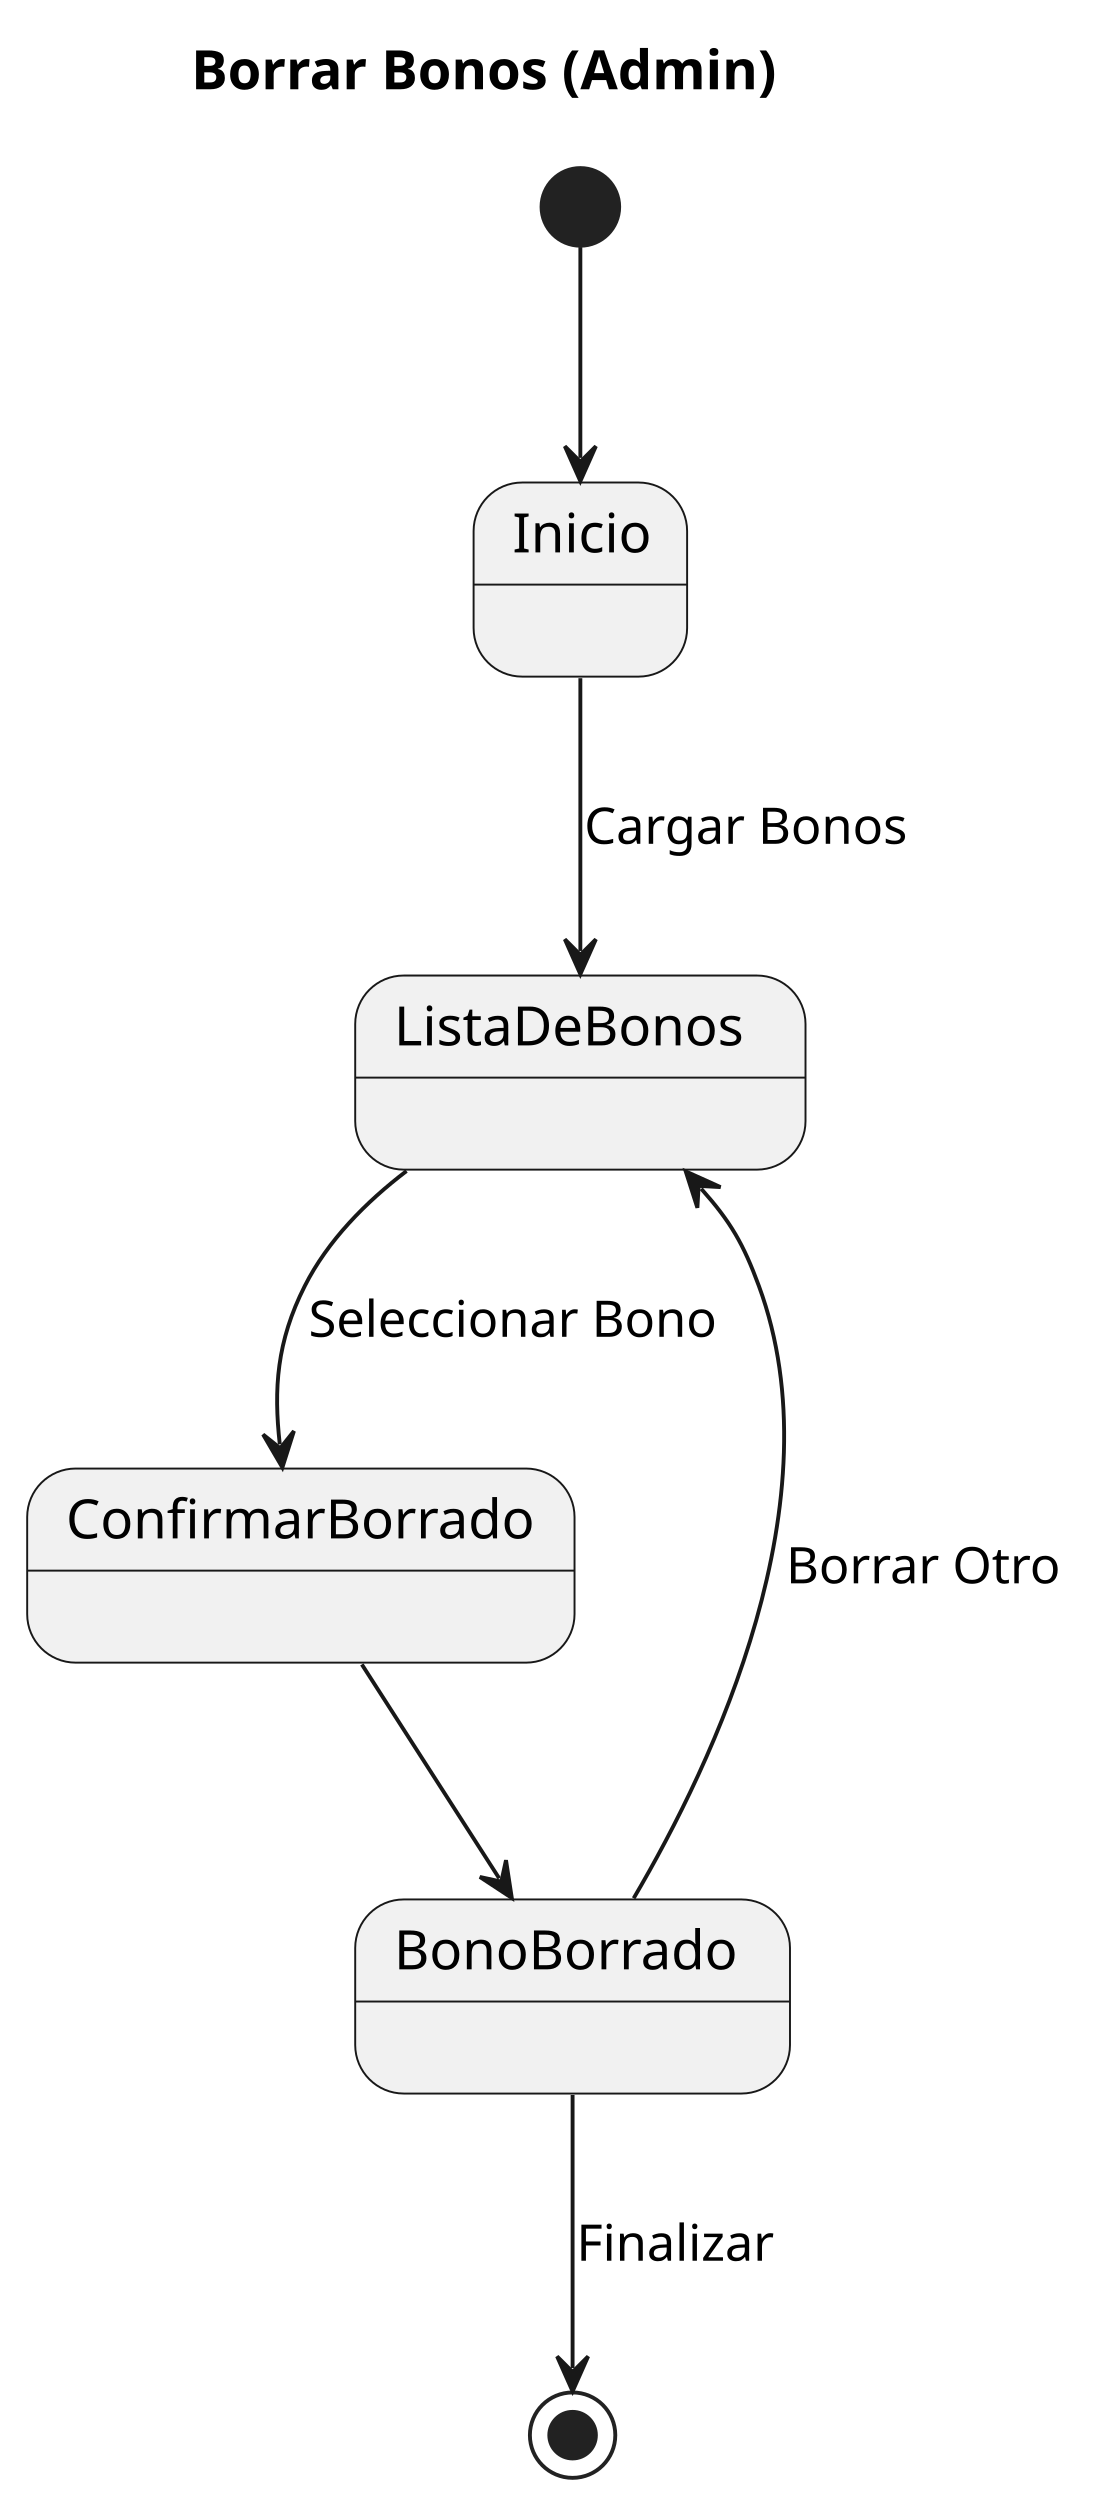
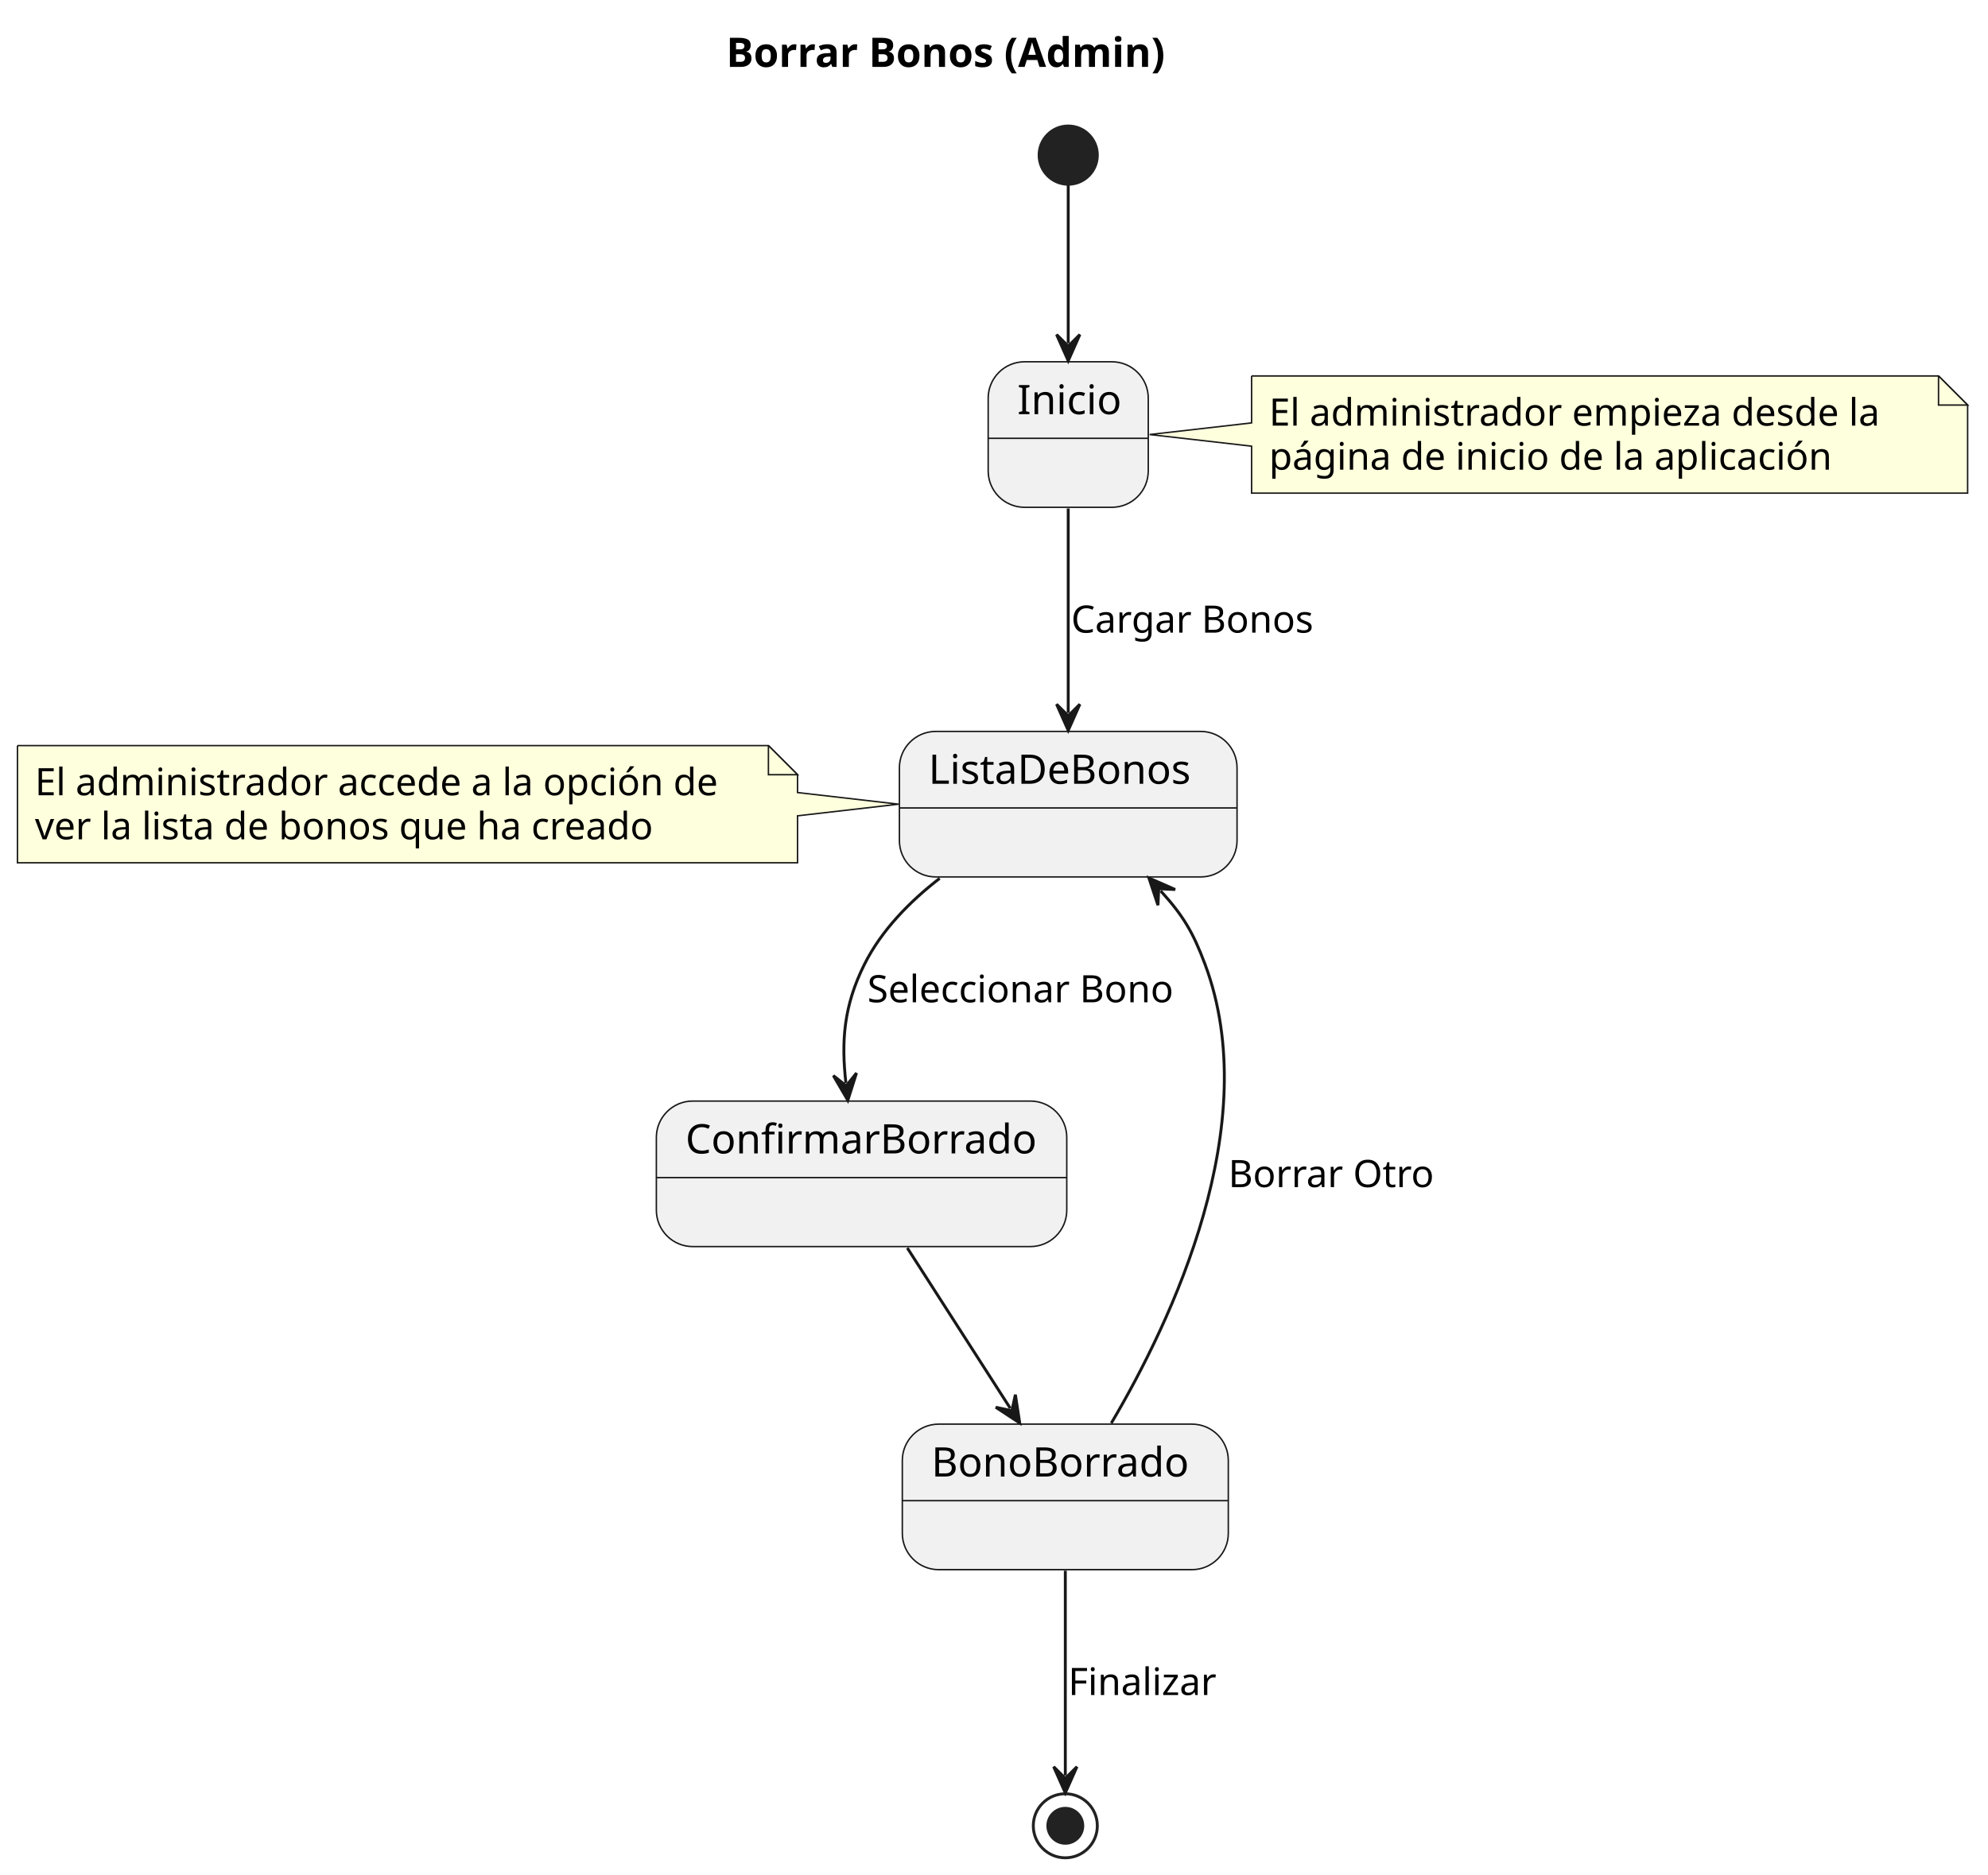
- <svg xmlns="http://www.w3.org/2000/svg" contentStyleType="text/css" height="644px" preserveAspectRatio="none" style="width:282px;height:644px;background:#FFFFFF;" version="1.1" viewBox="0 0 282 644" width="282px" zoomAndPan="magnify">
+ <svg xmlns="http://www.w3.org/2000/svg" contentStyleType="text/css" height="644px" preserveAspectRatio="none" style="width:683px;height:644px;background:#FFFFFF;" version="1.1" viewBox="0 0 683 644" width="683px" zoomAndPan="magnify">
  <defs />
  <g>
-     <text fill="#000000" font-family="sans-serif" font-size="14" font-weight="bold" lengthAdjust="spacing" textLength="170" x="49.25" y="22.995">Borrar Bonos (Admin)</text>
-     <ellipse cx="149.5" cy="53.297" fill="#222222" rx="10" ry="10" style="stroke:#222222;stroke-width:1.0;" />
+     <text fill="#000000" font-family="sans-serif" font-size="14" font-weight="bold" lengthAdjust="spacing" textLength="170" x="249.5" y="22.995">Borrar Bonos (Admin)</text>
+     <ellipse cx="367" cy="53.297" fill="#222222" rx="10" ry="10" style="stroke:#222222;stroke-width:1.0;" />
    <g id="Inicio">
-       <rect fill="#F1F1F1" height="50" rx="12.5" ry="12.5" style="stroke:#181818;stroke-width:0.5;" width="55" x="122" y="124.297" />
-       <line style="stroke:#181818;stroke-width:0.5;" x1="122" x2="177" y1="150.594" y2="150.594" />
-       <text fill="#000000" font-family="sans-serif" font-size="14" lengthAdjust="spacing" textLength="35" x="132" y="142.292">Inicio</text>
+       <rect fill="#F1F1F1" height="50" rx="12.5" ry="12.5" style="stroke:#181818;stroke-width:0.5;" width="55" x="339.5" y="124.297" />
+       <line style="stroke:#181818;stroke-width:0.5;" x1="339.5" x2="394.5" y1="150.594" y2="150.594" />
+       <text fill="#000000" font-family="sans-serif" font-size="14" lengthAdjust="spacing" textLength="35" x="349.5" y="142.292">Inicio</text>
+     </g>
+     <g id="elem_GMN5">
+       <path d="M430,129.167 L430,145.297 L394.97,149.297 L430,153.297 L430,169.433 A0,0 0 0 0 430,169.433 L676,169.433 A0,0 0 0 0 676,169.433 L676,139.167 L666,129.167 L430,129.167 A0,0 0 0 0 430,129.167 " fill="#FEFFDD" style="stroke:#181818;stroke-width:0.5;" />
+       <path d="M666,129.167 L666,139.167 L676,139.167 L666,129.167 " fill="#FEFFDD" style="stroke:#181818;stroke-width:0.5;" />
+       <text fill="#000000" font-family="sans-serif" font-size="13" lengthAdjust="spacing" textLength="221" x="436" y="146.234">El administrador empieza desde la</text>
+       <text fill="#000000" font-family="sans-serif" font-size="13" lengthAdjust="spacing" textLength="201" x="436" y="161.367">página de inicio de la aplicación</text>
    </g>
    <g id="ListaDeBonos">
-       <rect fill="#F1F1F1" height="50" rx="12.5" ry="12.5" style="stroke:#181818;stroke-width:0.5;" width="116" x="91.5" y="251.297" />
-       <line style="stroke:#181818;stroke-width:0.5;" x1="91.5" x2="207.5" y1="277.594" y2="277.594" />
-       <text fill="#000000" font-family="sans-serif" font-size="14" lengthAdjust="spacing" textLength="96" x="101.5" y="269.292">ListaDeBonos</text>
+       <rect fill="#F1F1F1" height="50" rx="12.5" ry="12.5" style="stroke:#181818;stroke-width:0.5;" width="116" x="309" y="251.297" />
+       <line style="stroke:#181818;stroke-width:0.5;" x1="309" x2="425" y1="277.594" y2="277.594" />
+       <text fill="#000000" font-family="sans-serif" font-size="14" lengthAdjust="spacing" textLength="96" x="319" y="269.292">ListaDeBonos</text>
    </g>
    <g id="ConfirmarBorrado">
-       <rect fill="#F1F1F1" height="50" rx="12.5" ry="12.5" style="stroke:#181818;stroke-width:0.5;" width="141" x="7" y="378.297" />
-       <line style="stroke:#181818;stroke-width:0.5;" x1="7" x2="148" y1="404.594" y2="404.594" />
-       <text fill="#000000" font-family="sans-serif" font-size="14" lengthAdjust="spacing" textLength="121" x="17" y="396.292">ConfirmarBorrado</text>
+       <rect fill="#F1F1F1" height="50" rx="12.5" ry="12.5" style="stroke:#181818;stroke-width:0.5;" width="141" x="225.5" y="378.297" />
+       <line style="stroke:#181818;stroke-width:0.5;" x1="225.5" x2="366.5" y1="404.594" y2="404.594" />
+       <text fill="#000000" font-family="sans-serif" font-size="14" lengthAdjust="spacing" textLength="121" x="235.5" y="396.292">ConfirmarBorrado</text>
+     </g>
+     <g id="elem_GMN12">
+       <path d="M6,256.167 L6,296.433 A0,0 0 0 0 6,296.433 L274,296.433 A0,0 0 0 0 274,296.433 L274,280.297 L308.72,276.297 L274,272.297 L274,266.167 L264,256.167 L6,256.167 A0,0 0 0 0 6,256.167 " fill="#FEFFDD" style="stroke:#181818;stroke-width:0.5;" />
+       <path d="M264,256.167 L264,266.167 L274,266.167 L264,256.167 " fill="#FEFFDD" style="stroke:#181818;stroke-width:0.5;" />
+       <text fill="#000000" font-family="sans-serif" font-size="13" lengthAdjust="spacing" textLength="247" x="12" y="273.234">El administrador accede a la opción de</text>
+       <text fill="#000000" font-family="sans-serif" font-size="13" lengthAdjust="spacing" textLength="224" x="12" y="288.367">ver la lista de bonos que ha creado</text>
    </g>
    <g id="BonoBorrado">
-       <rect fill="#F1F1F1" height="50" rx="12.5" ry="12.5" style="stroke:#181818;stroke-width:0.5;" width="112" x="91.5" y="489.297" />
-       <line style="stroke:#181818;stroke-width:0.5;" x1="91.5" x2="203.5" y1="515.594" y2="515.594" />
-       <text fill="#000000" font-family="sans-serif" font-size="14" lengthAdjust="spacing" textLength="92" x="101.5" y="507.292">BonoBorrado</text>
+       <rect fill="#F1F1F1" height="50" rx="12.5" ry="12.5" style="stroke:#181818;stroke-width:0.5;" width="112" x="310" y="489.297" />
+       <line style="stroke:#181818;stroke-width:0.5;" x1="310" x2="422" y1="515.594" y2="515.594" />
+       <text fill="#000000" font-family="sans-serif" font-size="14" lengthAdjust="spacing" textLength="92" x="320" y="507.292">BonoBorrado</text>
    </g>
-     <ellipse cx="147.5" cy="627.297" fill="none" rx="11" ry="11" style="stroke:#222222;stroke-width:1.0;" />
-     <ellipse cx="147.5" cy="627.297" fill="#222222" rx="6" ry="6" style="stroke:#222222;stroke-width:1.0;" />
+     <ellipse cx="366" cy="627.297" fill="none" rx="11" ry="11" style="stroke:#222222;stroke-width:1.0;" />
+     <ellipse cx="366" cy="627.297" fill="#222222" rx="6" ry="6" style="stroke:#222222;stroke-width:1.0;" />
    <g id="link_*start*_Inicio">
-       <path d="M149.5,63.657 C149.5,77.587 149.5,98.247 149.5,117.947 " fill="none" id="*start*-to-Inicio" style="stroke:#181818;stroke-width:1.0;" />
-       <polygon fill="#181818" points="149.5,123.947,153.5,114.947,149.5,118.947,145.5,114.947,149.5,123.947" style="stroke:#181818;stroke-width:1.0;" />
+       <path d="M367,63.657 C367,77.587 367,98.247 367,117.947 " fill="none" id="*start*-to-Inicio" style="stroke:#181818;stroke-width:1.0;" />
+       <polygon fill="#181818" points="367,123.947,371,114.947,367,118.947,363,114.947,367,123.947" style="stroke:#181818;stroke-width:1.0;" />
    </g>
    <g id="link_Inicio_ListaDeBonos">
-       <path d="M149.5,174.697 C149.5,196.717 149.5,222.957 149.5,244.957 " fill="none" id="Inicio-to-ListaDeBonos" style="stroke:#181818;stroke-width:1.0;" />
-       <polygon fill="#181818" points="149.5,250.957,153.5,241.957,149.5,245.957,145.5,241.957,149.5,250.957" style="stroke:#181818;stroke-width:1.0;" />
-       <text fill="#000000" font-family="sans-serif" font-size="13" lengthAdjust="spacing" textLength="87" x="150.5" y="217.364">Cargar Bonos</text>
+       <path d="M367,174.697 C367,196.717 367,222.957 367,244.957 " fill="none" id="Inicio-to-ListaDeBonos" style="stroke:#181818;stroke-width:1.0;" />
+       <polygon fill="#181818" points="367,250.957,371,241.957,367,245.957,363,241.957,367,250.957" style="stroke:#181818;stroke-width:1.0;" />
+       <text fill="#000000" font-family="sans-serif" font-size="13" lengthAdjust="spacing" textLength="87" x="368" y="217.364">Cargar Bonos</text>
    </g>
    <g id="link_ListaDeBonos_ConfirmarBorrado">
-       <path d="M104.72,301.657 C94.25,309.647 84.43,319.547 78.5,331.297 C71.28,345.607 70.475,357.724 72.075,372.064 " fill="none" id="ListaDeBonos-to-ConfirmarBorrado" style="stroke:#181818;stroke-width:1.0;" />
-       <polygon fill="#181818" points="72.74,378.027,75.717,368.639,72.186,373.058,67.767,369.526,72.74,378.027" style="stroke:#181818;stroke-width:1.0;" />
-       <text fill="#000000" font-family="sans-serif" font-size="13" lengthAdjust="spacing" textLength="111" x="79.5" y="344.364">Seleccionar Bono</text>
+       <path d="M322.84,301.777 C312.52,309.757 302.84,319.627 297,331.297 C289.83,345.627 289.014,357.754 290.614,372.084 " fill="none" id="ListaDeBonos-to-ConfirmarBorrado" style="stroke:#181818;stroke-width:1.0;" />
+       <polygon fill="#181818" points="291.28,378.047,294.257,368.659,290.725,373.078,286.306,369.546,291.28,378.047" style="stroke:#181818;stroke-width:1.0;" />
+       <text fill="#000000" font-family="sans-serif" font-size="13" lengthAdjust="spacing" textLength="111" x="298" y="344.364">Seleccionar Bono</text>
    </g>
    <g id="link_ConfirmarBorrado_BonoBorrado">
-       <path d="M93.21,428.757 C104.74,446.707 117.089,465.938 128.599,483.868 " fill="none" id="ConfirmarBorrado-to-BonoBorrado" style="stroke:#181818;stroke-width:1.0;" />
-       <polygon fill="#181818" points="131.84,488.917,130.344,479.182,129.139,484.709,123.612,483.504,131.84,488.917" style="stroke:#181818;stroke-width:1.0;" />
+       <path d="M311.71,428.757 C323.24,446.707 335.589,465.938 347.099,483.868 " fill="none" id="ConfirmarBorrado-to-BonoBorrado" style="stroke:#181818;stroke-width:1.0;" />
+       <polygon fill="#181818" points="350.34,488.917,348.844,479.182,347.639,484.709,342.112,483.504,350.34,488.917" style="stroke:#181818;stroke-width:1.0;" />
    </g>
    <g id="link_BonoBorrado_ListaDeBonos">
-       <path d="M163.23,488.997 C184.01,453.677 215.77,386.337 195.5,331.297 C191.5,320.437 188.234,314.744 180.634,306.224 " fill="none" id="BonoBorrado-to-ListaDeBonos" style="stroke:#181818;stroke-width:1.0;" />
-       <polygon fill="#181818" points="176.64,301.747,179.646,311.126,179.968,305.478,185.616,305.8,176.64,301.747" style="stroke:#181818;stroke-width:1.0;" />
-       <text fill="#000000" font-family="sans-serif" font-size="13" lengthAdjust="spacing" textLength="72" x="202.5" y="407.864">Borrar Otro</text>
+       <path d="M381.8,488.967 C402.69,453.607 434.56,386.237 414,331.297 C409.91,320.357 406.523,314.6 398.763,306.09 " fill="none" id="BonoBorrado-to-ListaDeBonos" style="stroke:#181818;stroke-width:1.0;" />
+       <polygon fill="#181818" points="394.72,301.657,397.829,311.002,398.089,305.351,403.74,305.612,394.72,301.657" style="stroke:#181818;stroke-width:1.0;" />
+       <text fill="#000000" font-family="sans-serif" font-size="13" lengthAdjust="spacing" textLength="72" x="422" y="407.864">Borrar Otro</text>
    </g>
    <g id="link_BonoBorrado_*end*">
-       <path d="M147.5,539.657 C147.5,563.527 147.5,592.757 147.5,610.007 " fill="none" id="BonoBorrado-to-*end*" style="stroke:#181818;stroke-width:1.0;" />
-       <polygon fill="#181818" points="147.5,616.007,151.5,607.007,147.5,611.007,143.5,607.007,147.5,616.007" style="stroke:#181818;stroke-width:1.0;" />
-       <text fill="#000000" font-family="sans-serif" font-size="13" lengthAdjust="spacing" textLength="52" x="148.5" y="582.364">Finalizar</text>
+       <path d="M366,539.657 C366,563.527 366,592.757 366,610.007 " fill="none" id="BonoBorrado-to-*end*" style="stroke:#181818;stroke-width:1.0;" />
+       <polygon fill="#181818" points="366,616.007,370,607.007,366,611.007,362,607.007,366,616.007" style="stroke:#181818;stroke-width:1.0;" />
+       <text fill="#000000" font-family="sans-serif" font-size="13" lengthAdjust="spacing" textLength="52" x="367" y="582.364">Finalizar</text>
    </g>
  </g>
</svg>
